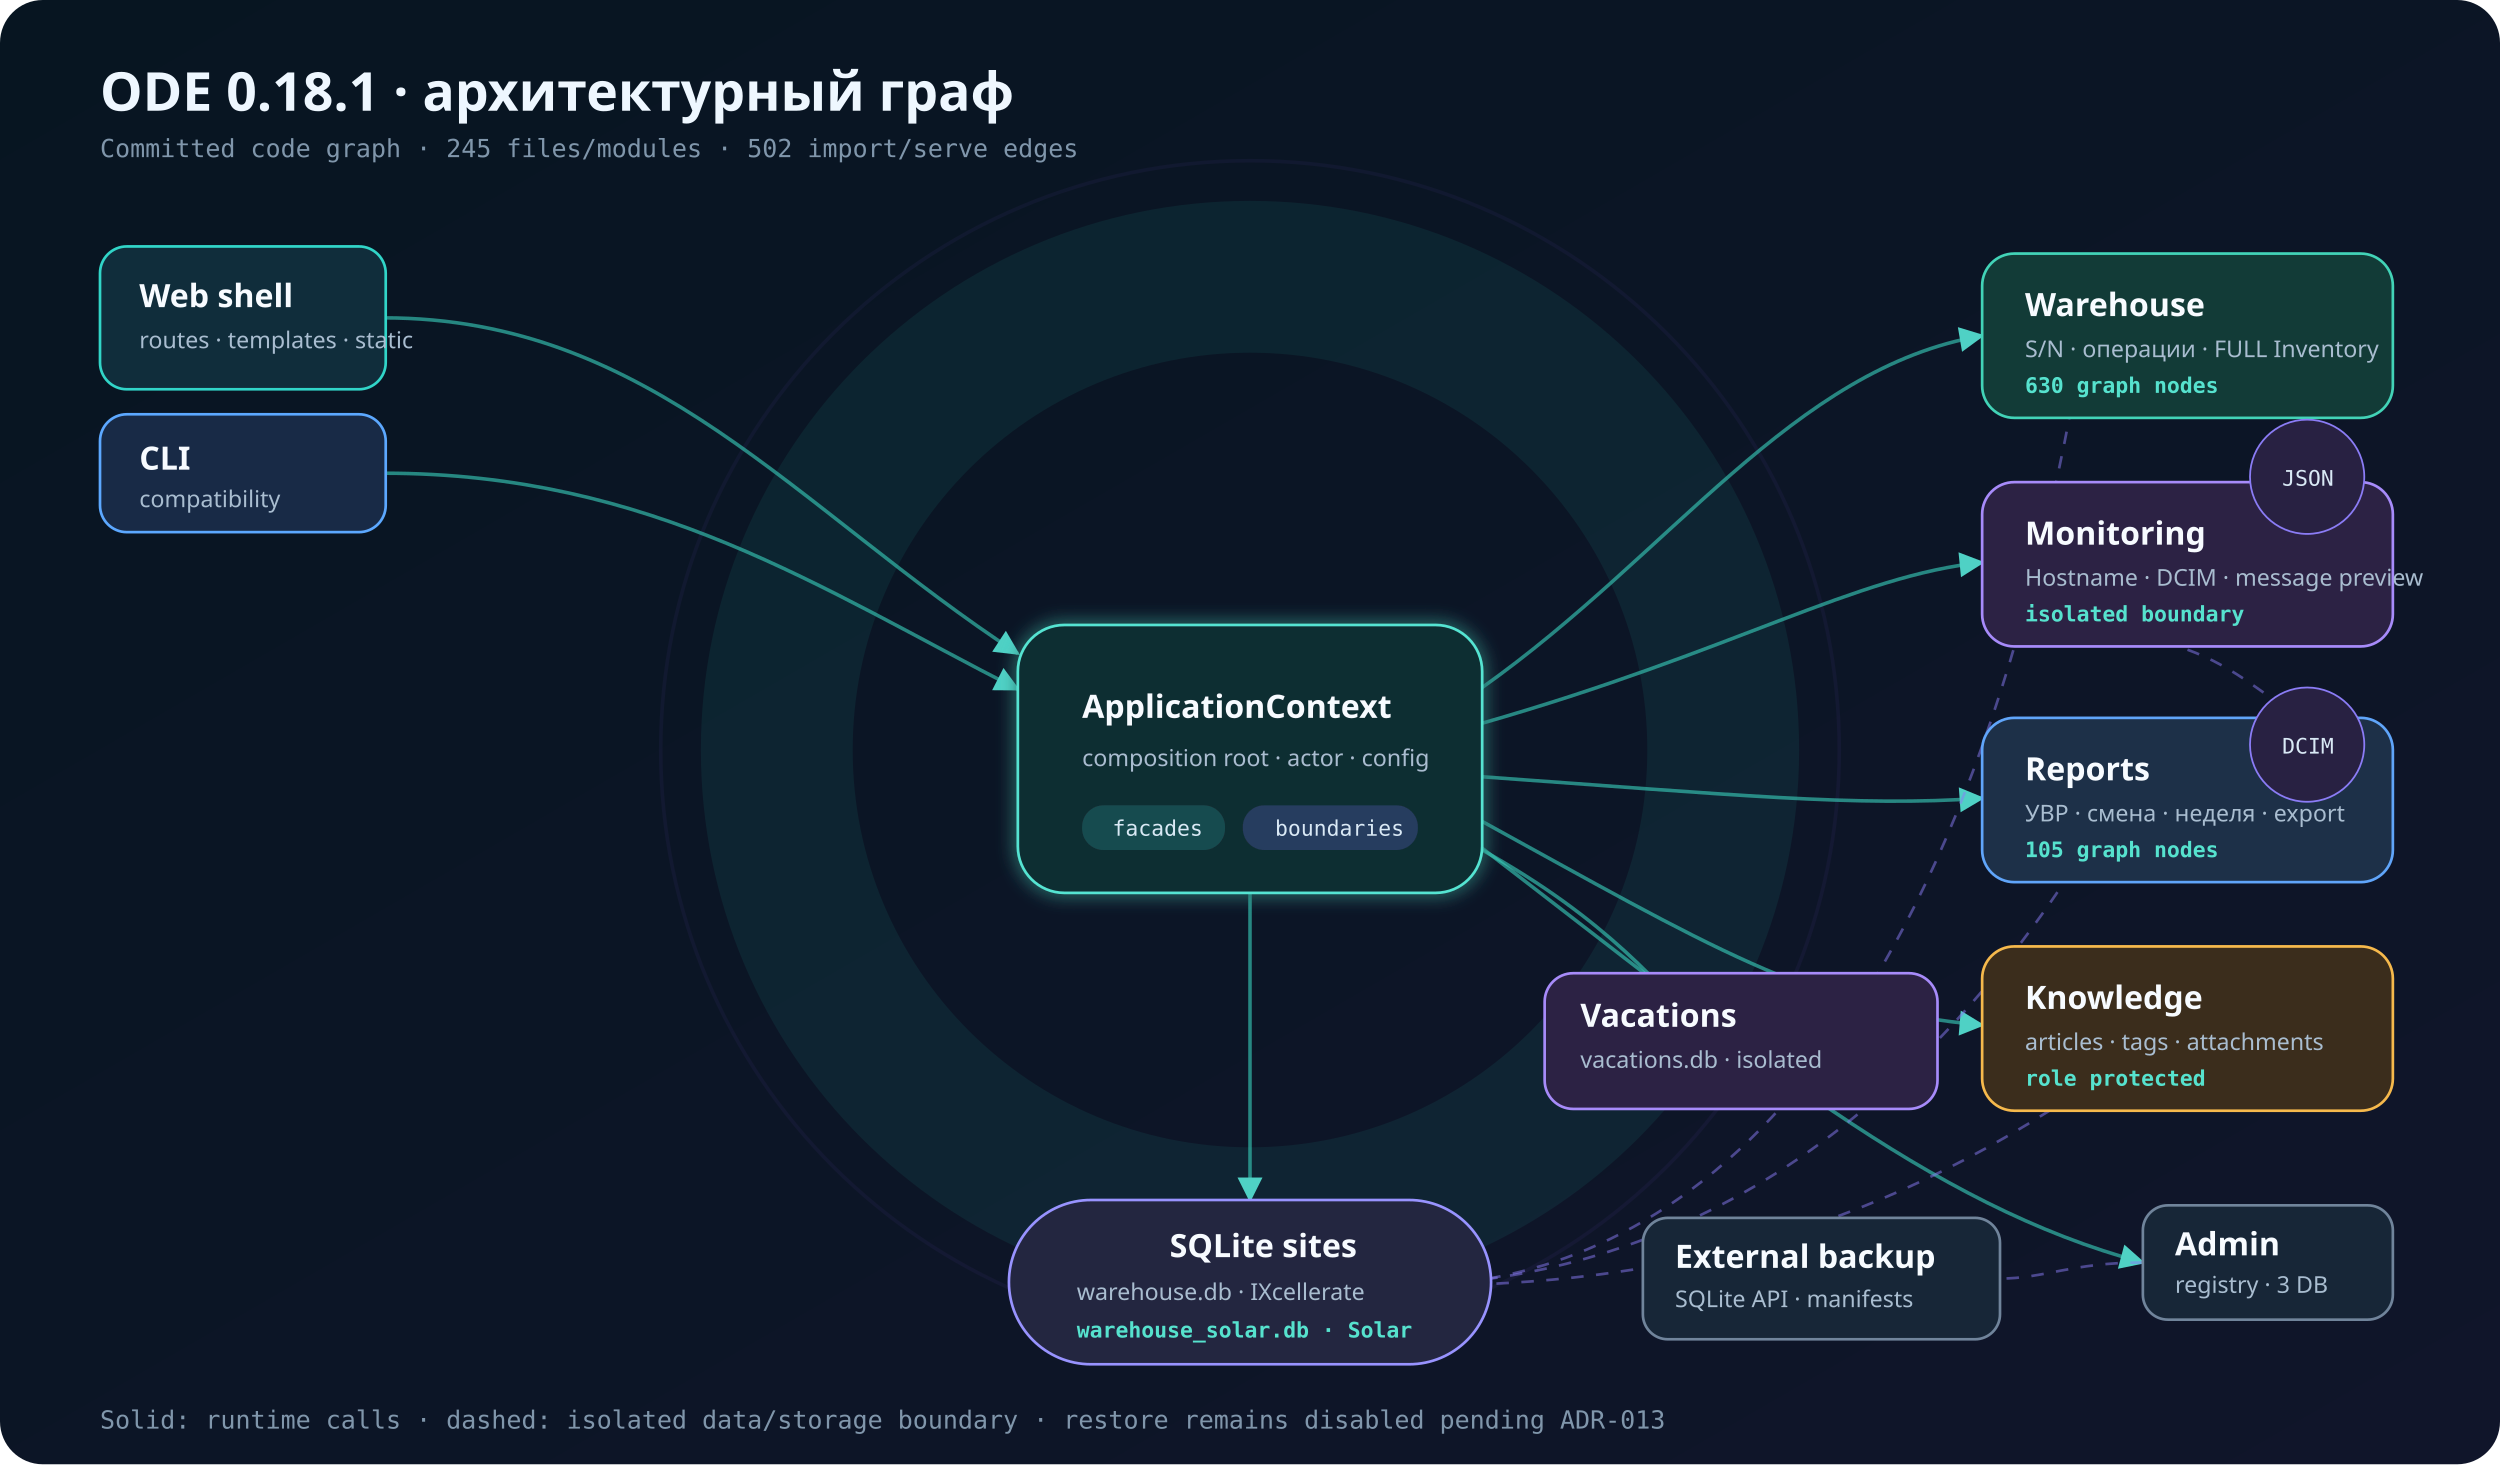
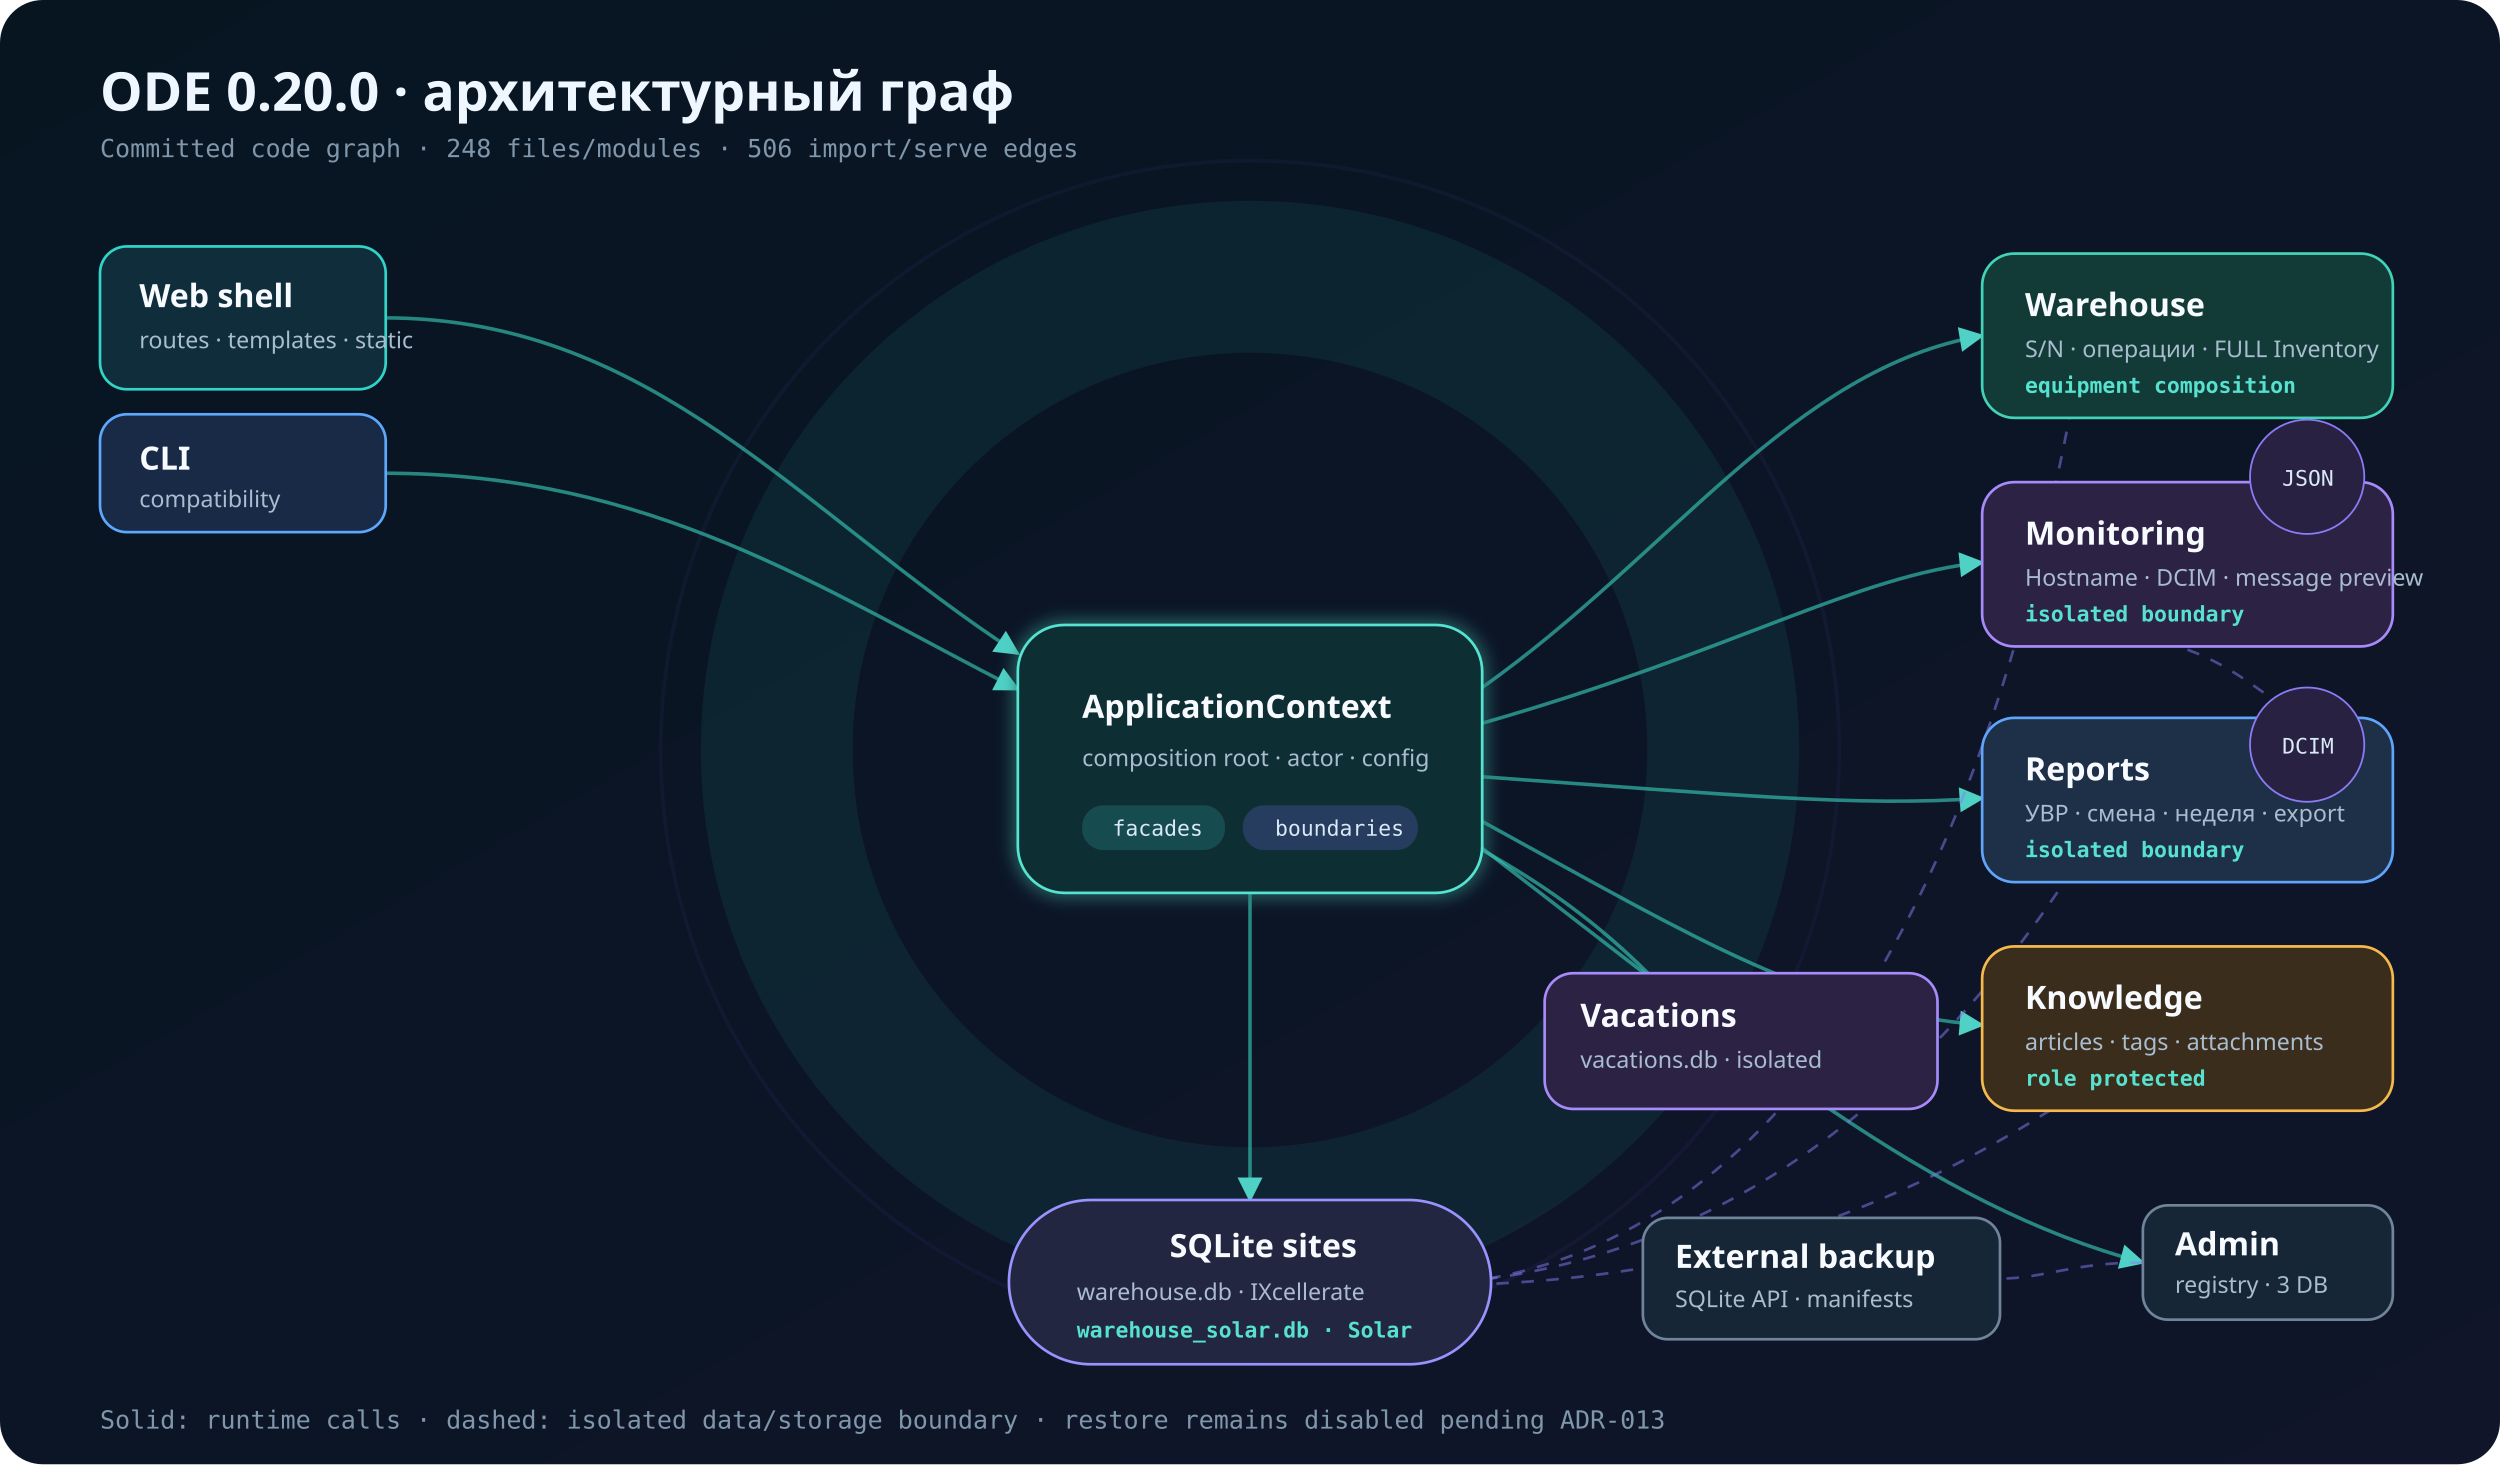
<svg xmlns="http://www.w3.org/2000/svg" width="1400" height="820" viewBox="0 0 1400 820" role="img" aria-labelledby="title desc">
  <defs>
    <linearGradient id="bg" x1="0" y1="0" x2="1" y2="1">
      <stop stop-color="#071521" />
      <stop offset="1" stop-color="#10152a" />
    </linearGradient>
    <filter id="glow" x="-60%" y="-60%" width="220%" height="220%">
      <feGaussianBlur stdDeviation="5" result="b" />
      <feMerge>
        <feMergeNode in="b" />
        <feMergeNode in="SourceGraphic" />
      </feMerge>
    </filter>
    <marker id="arrow" viewBox="0 0 10 10" refX="9" refY="5" markerWidth="7" markerHeight="7" orient="auto-start-reverse">
      <path d="M0 0l10 5-10 5z" fill="#4fd1c5" />
    </marker>
    <style>
      .title{font:700 30px system-ui,sans-serif;fill:#eef7ff}.meta{font:14px ui-monospace,monospace;fill:#8096ab}.label{font:700 18px system-ui,sans-serif;fill:#f7fbff}.sub{font:13px system-ui,sans-serif;fill:#a9bdd0}.edge{fill:none;stroke:#37c7b5;stroke-width:2;stroke-opacity:.64;marker-end:url(#arrow)}.soft{fill:none;stroke:#8b7cf6;stroke-width:1.5;stroke-opacity:.5;stroke-dasharray:7 7}.node{stroke-width:1.5}.chip{font:12px ui-monospace,monospace;fill:#d9e9f5}.count{font:700 12px ui-monospace,monospace;fill:#56e2ce}
    </style>
  </defs>
  <rect width="1400" height="820" rx="24" fill="url(#bg)" />
  <circle cx="700" cy="420" r="265" fill="none" stroke="#2dd4bf" stroke-opacity=".08" stroke-width="85" />
  <circle cx="700" cy="420" r="330" fill="none" stroke="#8b5cf6" stroke-opacity=".06" stroke-width="2" />
-   <text x="56" y="62" class="title">ODE 0.18.1 · архитектурный граф</text>
-   <text x="56" y="88" class="meta">Committed code graph · 245 files/modules · 502 import/serve edges</text>
+   <text x="56" y="62" class="title">ODE 0.20.0 · архитектурный граф</text>
+   <text x="56" y="88" class="meta">Committed code graph · 248 files/modules · 506 import/serve edges</text>
  <path class="edge" d="M215 178C365 178 446 285 570 366" />
  <path class="edge" d="M215 265C365 265 460 330 570 386" />
  <path class="edge" d="M830 385C936 310 1004 206 1110 188" />
  <path class="edge" d="M830 405C970 365 1040 322 1110 315" />
  <path class="edge" d="M830 435C970 445 1040 452 1110 447" />
  <path class="edge" d="M830 460C954 528 1015 566 1110 574" />
  <path class="edge" d="M830 475C980 590 1080 675 1200 707" />
  <path class="edge" d="M700 500C700 582 700 625 700 672" />
  <path class="soft" d="M1160 228C1080 650 900 719 790 720" />
  <path class="soft" d="M1160 488C1040 670 900 716 790 720" />
  <path class="soft" d="M1160 614C1030 700 910 720 790 720" />
  <path class="soft" d="M1160 355C1260 355 1270 260 1320 260" />
  <path class="soft" d="M1170 355C1260 355 1270 410 1320 410" />
  <path class="edge" d="M830 476C900 515 930 552 960 585" />
  <path class="soft" d="M1200 707C1160 707 1145 716 1120 716" />
  <g transform="translate(56 138)">
    <rect class="node" width="160" height="80" rx="15" fill="#102d3b" stroke="#31d5c8" />
    <text x="22" y="34" class="label">Web shell</text>
    <text x="22" y="57" class="sub">routes · templates · static</text>
  </g>
  <g transform="translate(56 232)">
    <rect class="node" width="160" height="66" rx="15" fill="#182a46" stroke="#5ca8ff" />
    <text x="22" y="31" class="label">CLI</text>
    <text x="22" y="52" class="sub">compatibility</text>
  </g>
  <g filter="url(#glow)" transform="translate(570 350)">
    <rect class="node" width="260" height="150" rx="26" fill="#112d33" stroke="#55e4d2" stroke-width="2" />
    <text x="36" y="52" class="label">ApplicationContext</text>
    <text x="36" y="79" class="sub">composition root · actor · config</text>
    <rect x="36" y="101" width="80" height="25" rx="12" fill="#174c50" />
    <text x="53" y="118" class="chip">facades</text>
    <rect x="126" y="101" width="98" height="25" rx="12" fill="#263c5f" />
    <text x="144" y="118" class="chip">boundaries</text>
  </g>
  <g transform="translate(1110 142)">
    <rect class="node" width="230" height="92" rx="18" fill="#123b37" stroke="#42d3b7" />
    <text x="24" y="35" class="label">Warehouse</text>
    <text x="24" y="58" class="sub">S/N · операции · FULL Inventory</text>
-     <text x="24" y="78" class="count">630 graph nodes</text>
+     <text x="24" y="78" class="count">equipment composition</text>
  </g>
  <g transform="translate(1110 270)">
    <rect class="node" width="230" height="92" rx="18" fill="#2c2244" stroke="#a78bfa" />
    <text x="24" y="35" class="label">Monitoring</text>
    <text x="24" y="58" class="sub">Hostname · DCIM · message preview</text>
    <text x="24" y="78" class="count">isolated boundary</text>
  </g>
  <g transform="translate(1110 402)">
    <rect class="node" width="230" height="92" rx="18" fill="#1d3048" stroke="#60a5fa" />
    <text x="24" y="35" class="label">Reports</text>
    <text x="24" y="58" class="sub">УВР · смена · неделя · export</text>
-     <text x="24" y="78" class="count">105 graph nodes</text>
+     <text x="24" y="78" class="count">isolated boundary</text>
  </g>
  <g transform="translate(1110 530)">
    <rect class="node" width="230" height="92" rx="18" fill="#3b2d1c" stroke="#f6b94c" />
    <text x="24" y="35" class="label">Knowledge</text>
    <text x="24" y="58" class="sub">articles · tags · attachments</text>
    <text x="24" y="78" class="count">role protected</text>
  </g>
  <g transform="translate(565 672)">
    <rect class="node" width="270" height="92" rx="46" fill="#232640" stroke="#9893ff" />
    <text x="90" y="32" class="label">SQLite sites</text>
    <text x="38" y="56" class="sub">warehouse.db · IXcellerate</text>
    <text x="38" y="77" class="count">warehouse_solar.db · Solar</text>
  </g>
  <g transform="translate(865 545)">
    <rect class="node" width="220" height="76" rx="16" fill="#2c2244" stroke="#a78bfa" />
    <text x="20" y="30" class="label">Vacations</text>
    <text x="20" y="53" class="sub">vacations.db · isolated</text>
  </g>
  <g transform="translate(920 682)">
    <rect class="node" width="200" height="68" rx="14" fill="#172637" stroke="#70849b" />
    <text x="18" y="28" class="label">External backup</text>
    <text x="18" y="50" class="sub">SQLite API · manifests</text>
  </g>
  <g transform="translate(1200 675)">
    <rect class="node" width="140" height="64" rx="14" fill="#172637" stroke="#70849b" />
    <text x="18" y="28" class="label">Admin</text>
    <text x="18" y="49" class="sub">registry · 3 DB</text>
  </g>
  <g transform="translate(1260 235)">
    <circle r="32" cx="32" cy="32" fill="#282142" stroke="#8b7cf6" />
    <text x="18" y="37" class="chip">JSON</text>
  </g>
  <g transform="translate(1260 385)">
    <circle r="32" cx="32" cy="32" fill="#282142" stroke="#8b7cf6" />
    <text x="18" y="37" class="chip">DCIM</text>
  </g>
  <text x="56" y="800" class="meta">Solid: runtime calls · dashed: isolated data/storage boundary · restore remains disabled pending ADR-013</text>
</svg>
